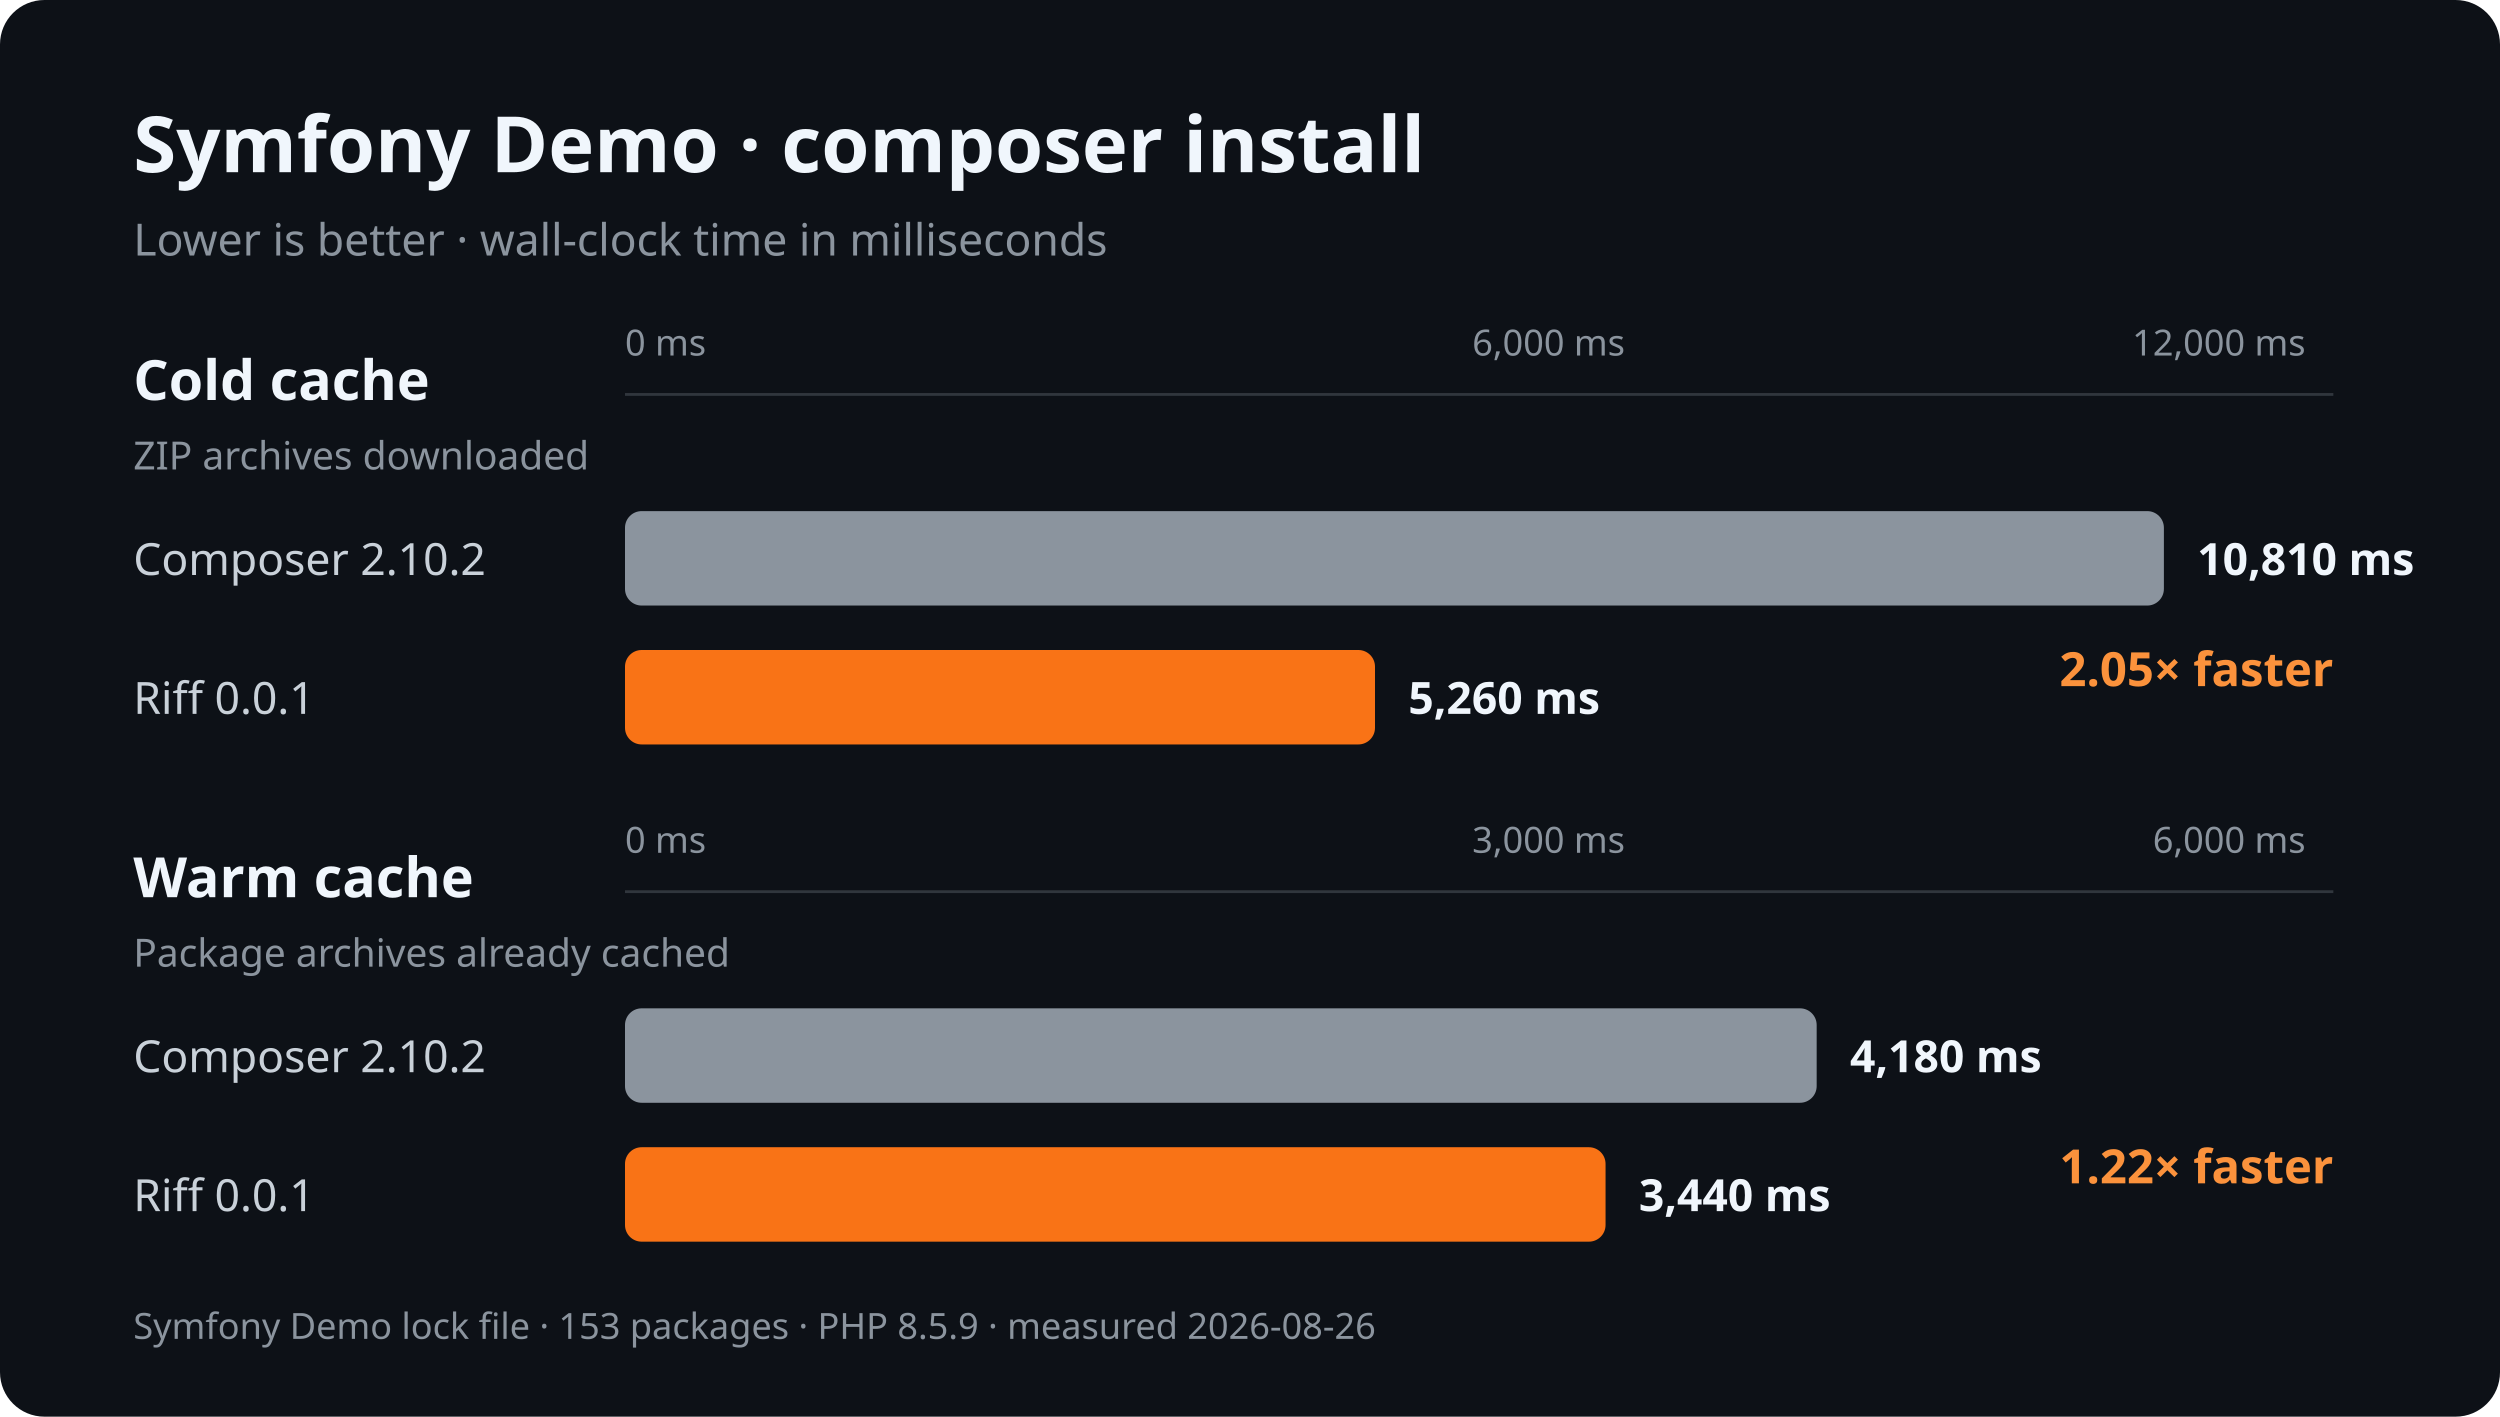
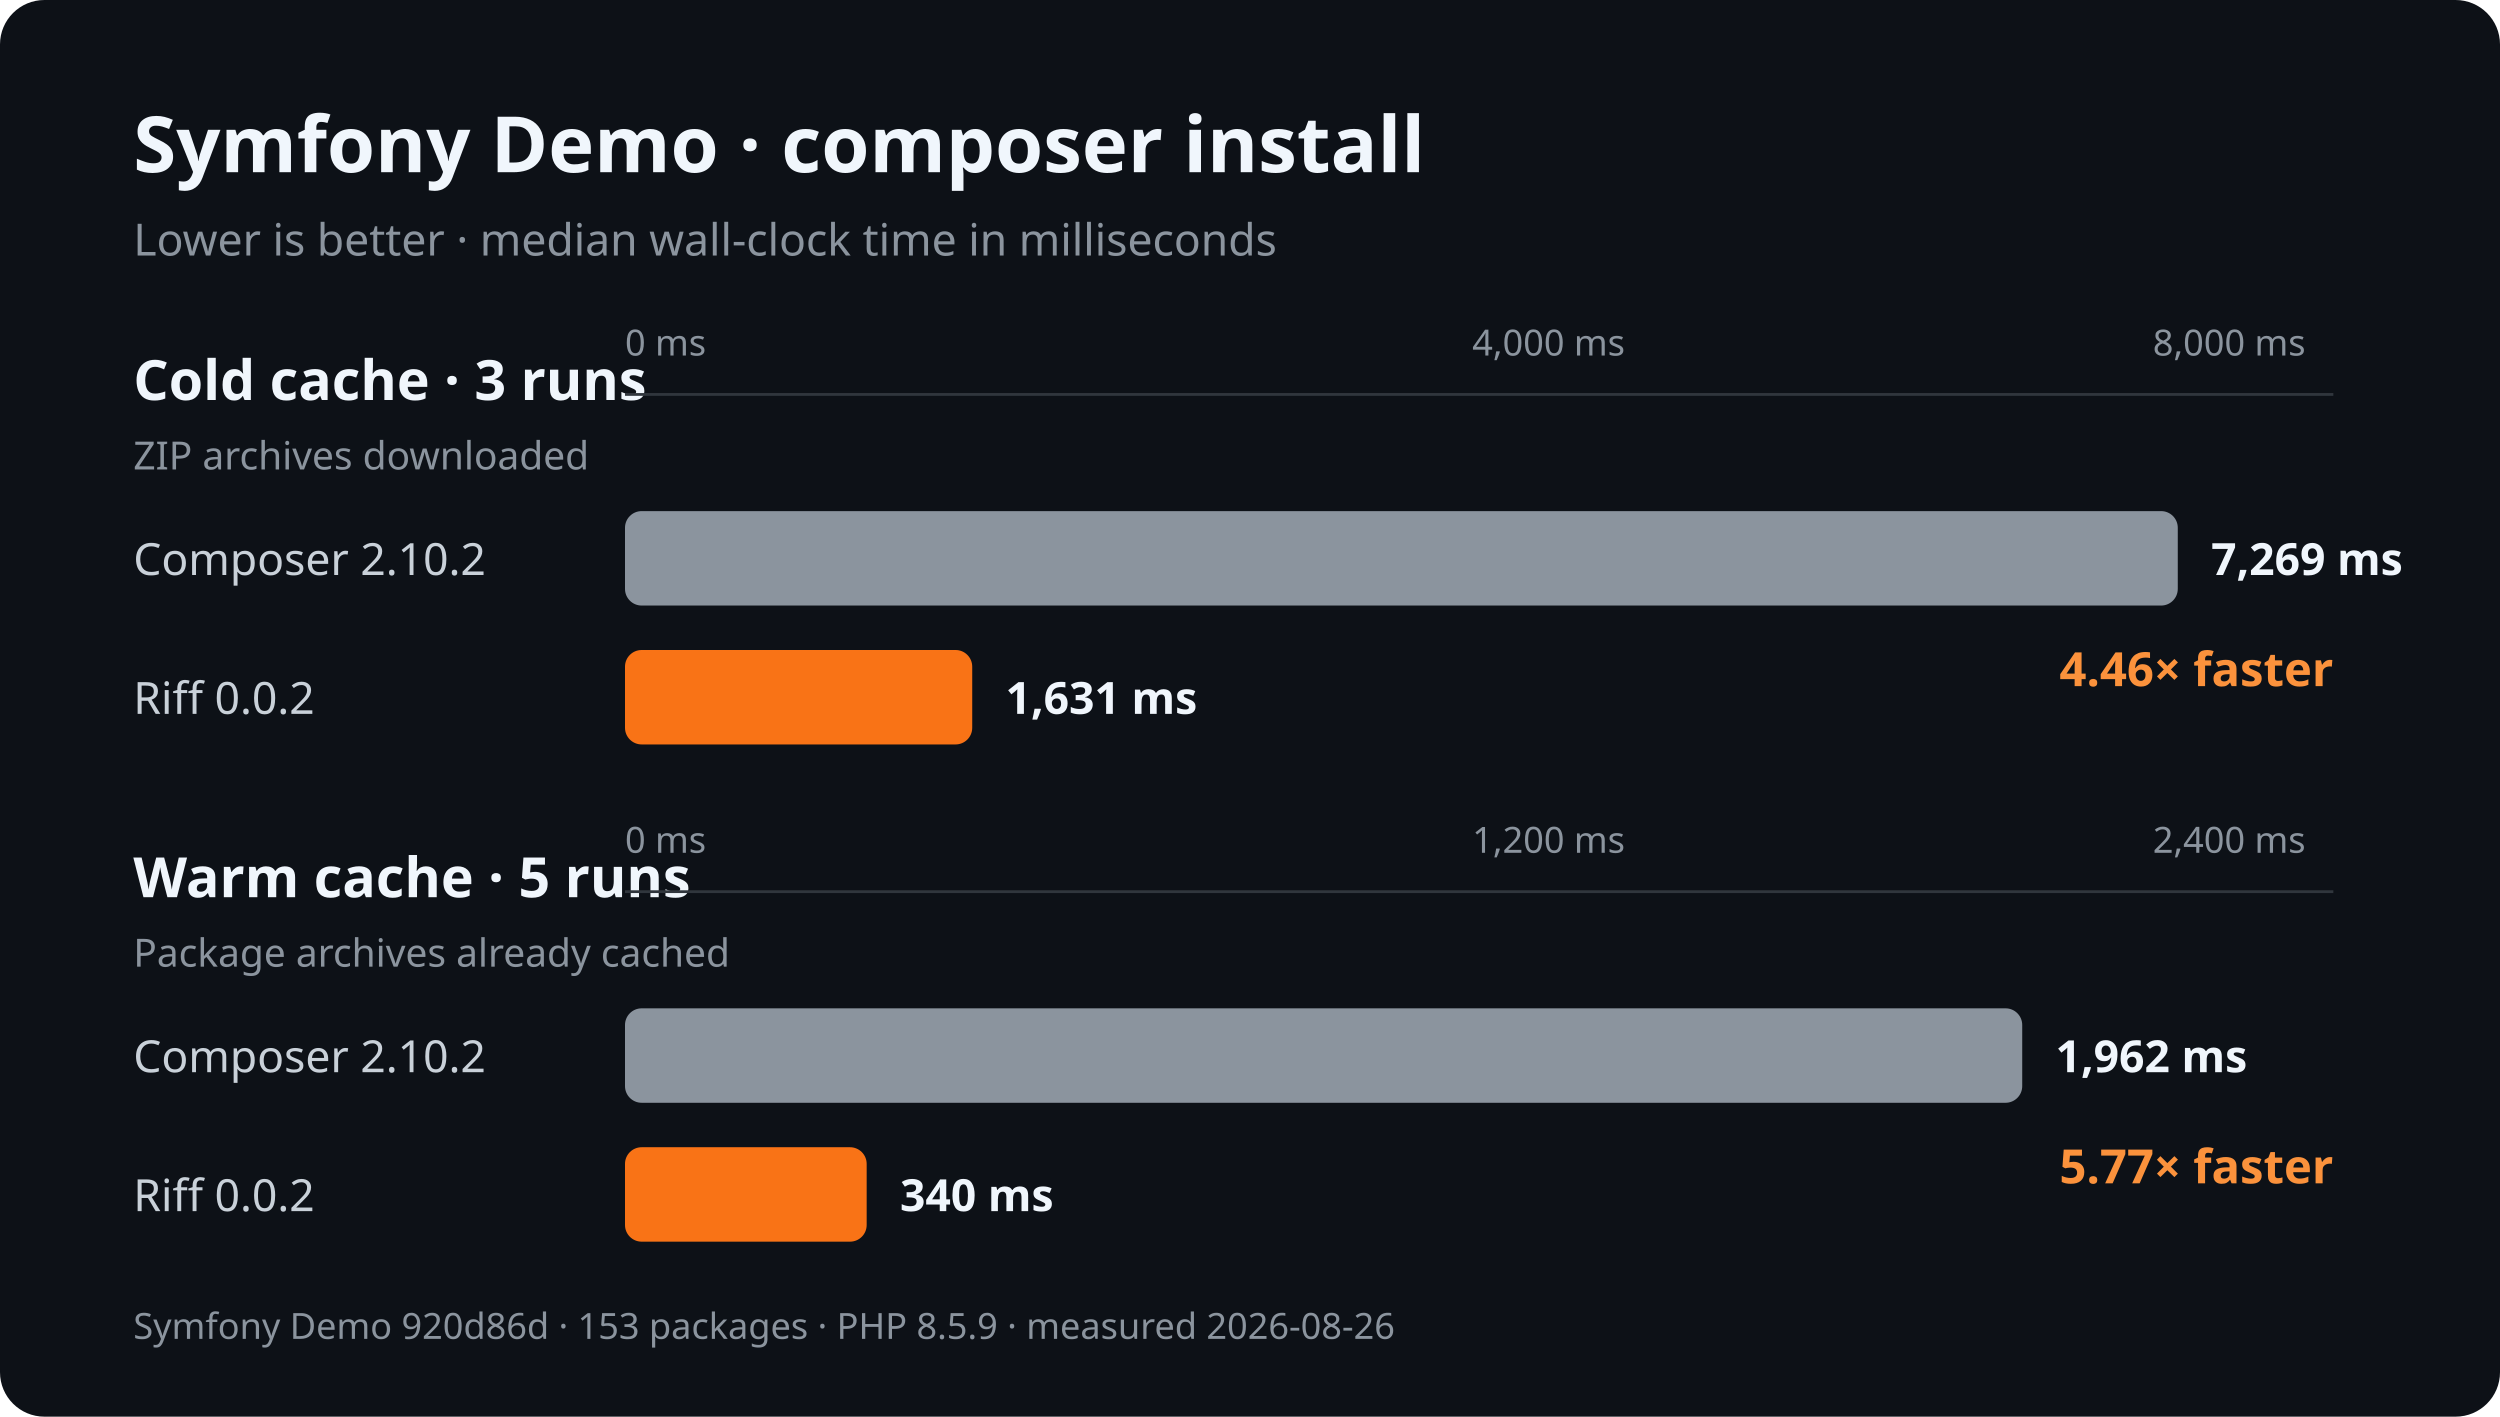
<svg xmlns="http://www.w3.org/2000/svg" width="900" height="510" viewBox="0 0 900 510" role="img" aria-labelledby="title description">
  <rect width="900" height="510" fill="#0d1117" rx="16" />
  <text x="48" y="62" fill="#f0f6fc" font-family="system-ui, sans-serif" font-size="28" font-weight="700">Symfony Demo · composer install</text>
-   <text x="48" y="92" fill="#8b949e" font-family="system-ui, sans-serif" font-size="16">Lower is better · wall-clock time in milliseconds</text>
+   <text x="48" y="92" fill="#8b949e" font-family="system-ui, sans-serif" font-size="16">Lower is better · median wall-clock time in milliseconds</text>
  <g font-family="system-ui, sans-serif">
-     <text x="48" y="144" fill="#f0f6fc" font-size="20" font-weight="700">Cold cache</text>
+     <text x="48" y="144" fill="#f0f6fc" font-size="20" font-weight="700">Cold cache · 3 runs</text>
    <text x="48" y="169" fill="#8b949e" font-size="14">ZIP archives downloaded</text>
    <line x1="225" y1="142" x2="840" y2="142" stroke="#30363d" />
    <text x="225" y="128" fill="#8b949e" font-size="13">0 ms</text>
-     <text x="530" y="128" fill="#8b949e" font-size="13">6,000 ms</text>
-     <text x="830" y="128" fill="#8b949e" font-size="13" text-anchor="end">12,000 ms</text>
-     <rect x="225" y="184" width="554" height="34" rx="6" fill="#8b949e" />
+     <text x="530" y="128" fill="#8b949e" font-size="13">4,000 ms</text>
+     <text x="830" y="128" fill="#8b949e" font-size="13" text-anchor="end">8,000 ms</text>
+     <rect x="225" y="184" width="559" height="34" rx="6" fill="#8b949e" />
    <text x="48" y="207" fill="#c9d1d9" font-size="16">Composer 2.10.2</text>
-     <text x="791" y="207" fill="#f0f6fc" font-size="16" font-weight="700">10,810 ms</text>
-     <rect x="225" y="234" width="270" height="34" rx="6" fill="#f97316" />
-     <text x="48" y="257" fill="#c9d1d9" font-size="16">Riff 0.0.1</text>
-     <text x="507" y="257" fill="#f0f6fc" font-size="16" font-weight="700">5,260 ms</text>
-     <text x="840" y="247" fill="#fb923c" font-size="17" font-weight="700" text-anchor="end">2.05× faster</text>
-     <text x="48" y="323" fill="#f0f6fc" font-size="20" font-weight="700">Warm cache</text>
+     <text x="796" y="207" fill="#f0f6fc" font-size="16" font-weight="700">7,269 ms</text>
+     <rect x="225" y="234" width="125" height="34" rx="6" fill="#f97316" />
+     <text x="48" y="257" fill="#c9d1d9" font-size="16">Riff 0.0.2</text>
+     <text x="362" y="257" fill="#f0f6fc" font-size="16" font-weight="700">1,631 ms</text>
+     <text x="840" y="247" fill="#fb923c" font-size="17" font-weight="700" text-anchor="end">4.46× faster</text>
+     <text x="48" y="323" fill="#f0f6fc" font-size="20" font-weight="700">Warm cache · 5 runs</text>
    <text x="48" y="348" fill="#8b949e" font-size="14">Package archives already cached</text>
    <line x1="225" y1="321" x2="840" y2="321" stroke="#30363d" />
    <text x="225" y="307" fill="#8b949e" font-size="13">0 ms</text>
-     <text x="530" y="307" fill="#8b949e" font-size="13">3,000 ms</text>
-     <text x="830" y="307" fill="#8b949e" font-size="13" text-anchor="end">6,000 ms</text>
-     <rect x="225" y="363" width="429" height="34" rx="6" fill="#8b949e" />
+     <text x="530" y="307" fill="#8b949e" font-size="13">1,200 ms</text>
+     <text x="830" y="307" fill="#8b949e" font-size="13" text-anchor="end">2,400 ms</text>
+     <rect x="225" y="363" width="503" height="34" rx="6" fill="#8b949e" />
    <text x="48" y="386" fill="#c9d1d9" font-size="16">Composer 2.10.2</text>
-     <text x="666" y="386" fill="#f0f6fc" font-size="16" font-weight="700">4,180 ms</text>
-     <rect x="225" y="413" width="353" height="34" rx="6" fill="#f97316" />
-     <text x="48" y="436" fill="#c9d1d9" font-size="16">Riff 0.0.1</text>
-     <text x="590" y="436" fill="#f0f6fc" font-size="16" font-weight="700">3,440 ms</text>
-     <text x="840" y="426" fill="#fb923c" font-size="17" font-weight="700" text-anchor="end">1.22× faster</text>
+     <text x="740" y="386" fill="#f0f6fc" font-size="16" font-weight="700">1,962 ms</text>
+     <rect x="225" y="413" width="87" height="34" rx="6" fill="#f97316" />
+     <text x="48" y="436" fill="#c9d1d9" font-size="16">Riff 0.0.2</text>
+     <text x="324" y="436" fill="#f0f6fc" font-size="16" font-weight="700">340 ms</text>
+     <text x="840" y="426" fill="#fb923c" font-size="17" font-weight="700" text-anchor="end">5.77× faster</text>
  </g>
-   <text x="48" y="482" fill="#8b949e" font-family="system-ui, sans-serif" font-size="13">Symfony Demo lock file · 153 packages · PHP 8.5.9 · measured 2026-08-26</text>
+   <text x="48" y="482" fill="#8b949e" font-family="system-ui, sans-serif" font-size="13">Symfony Demo 920d86d · 153 packages · PHP 8.5.9 · measured 2026-08-26</text>
</svg>
